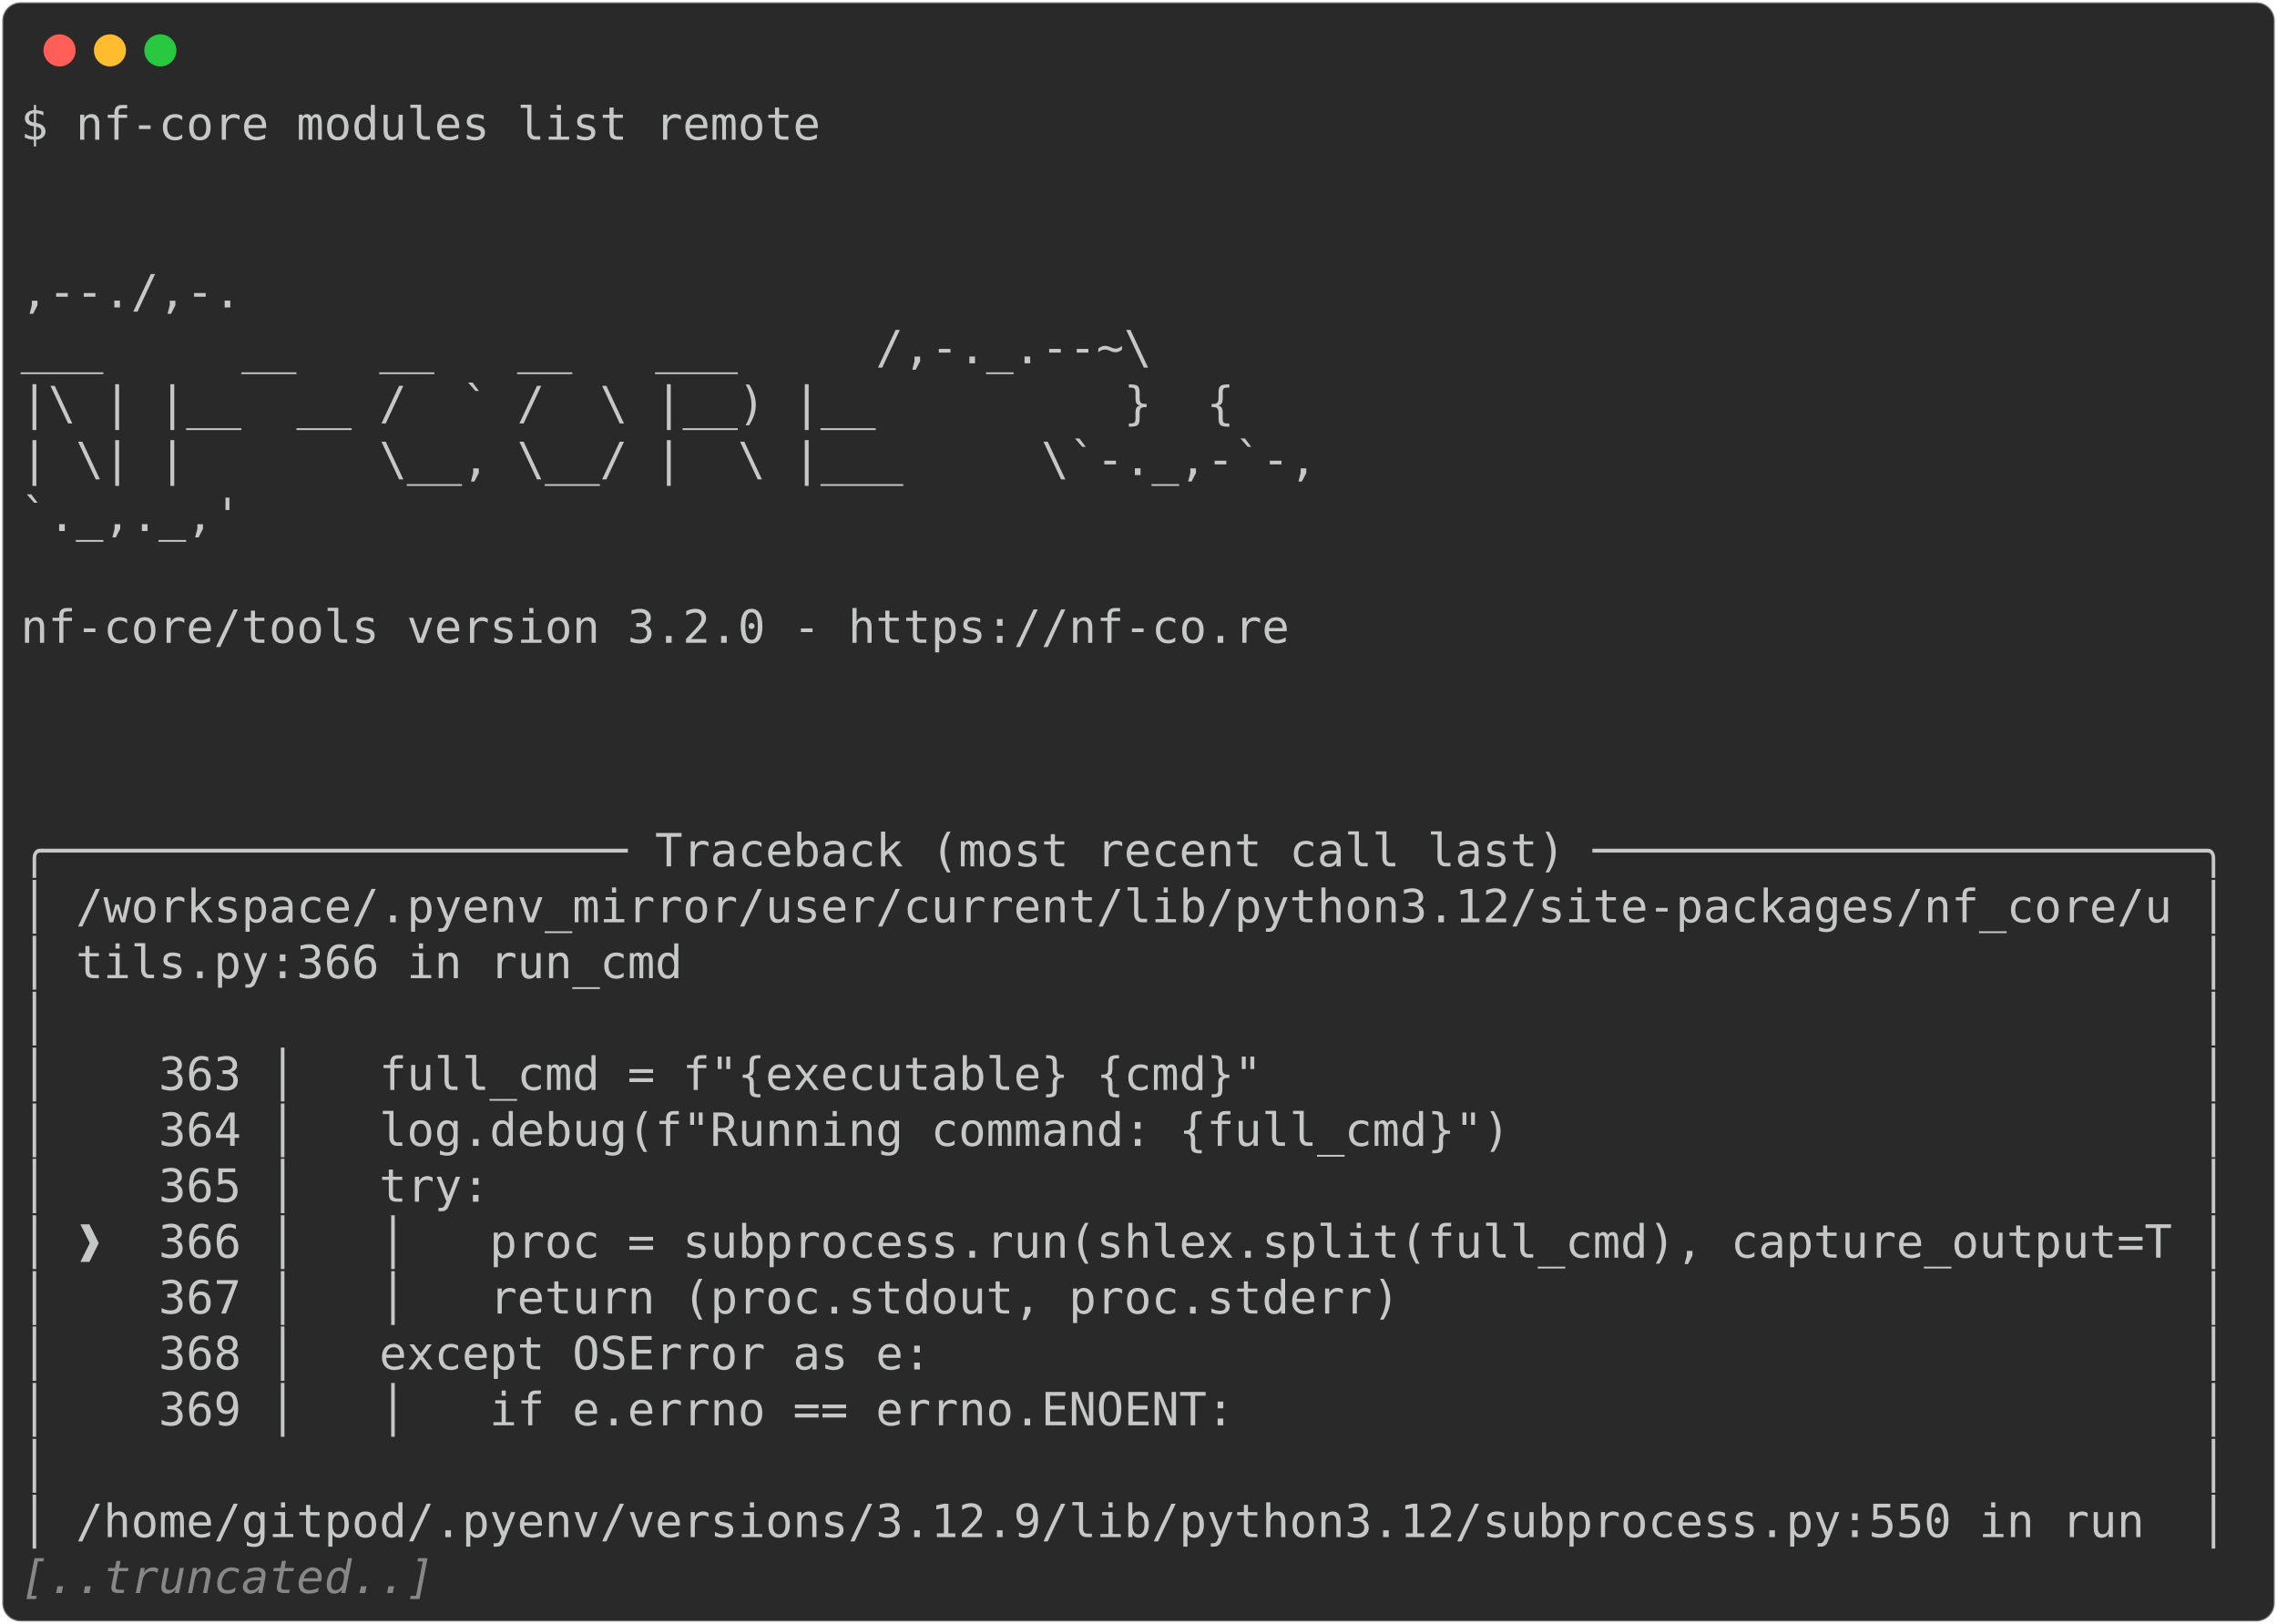
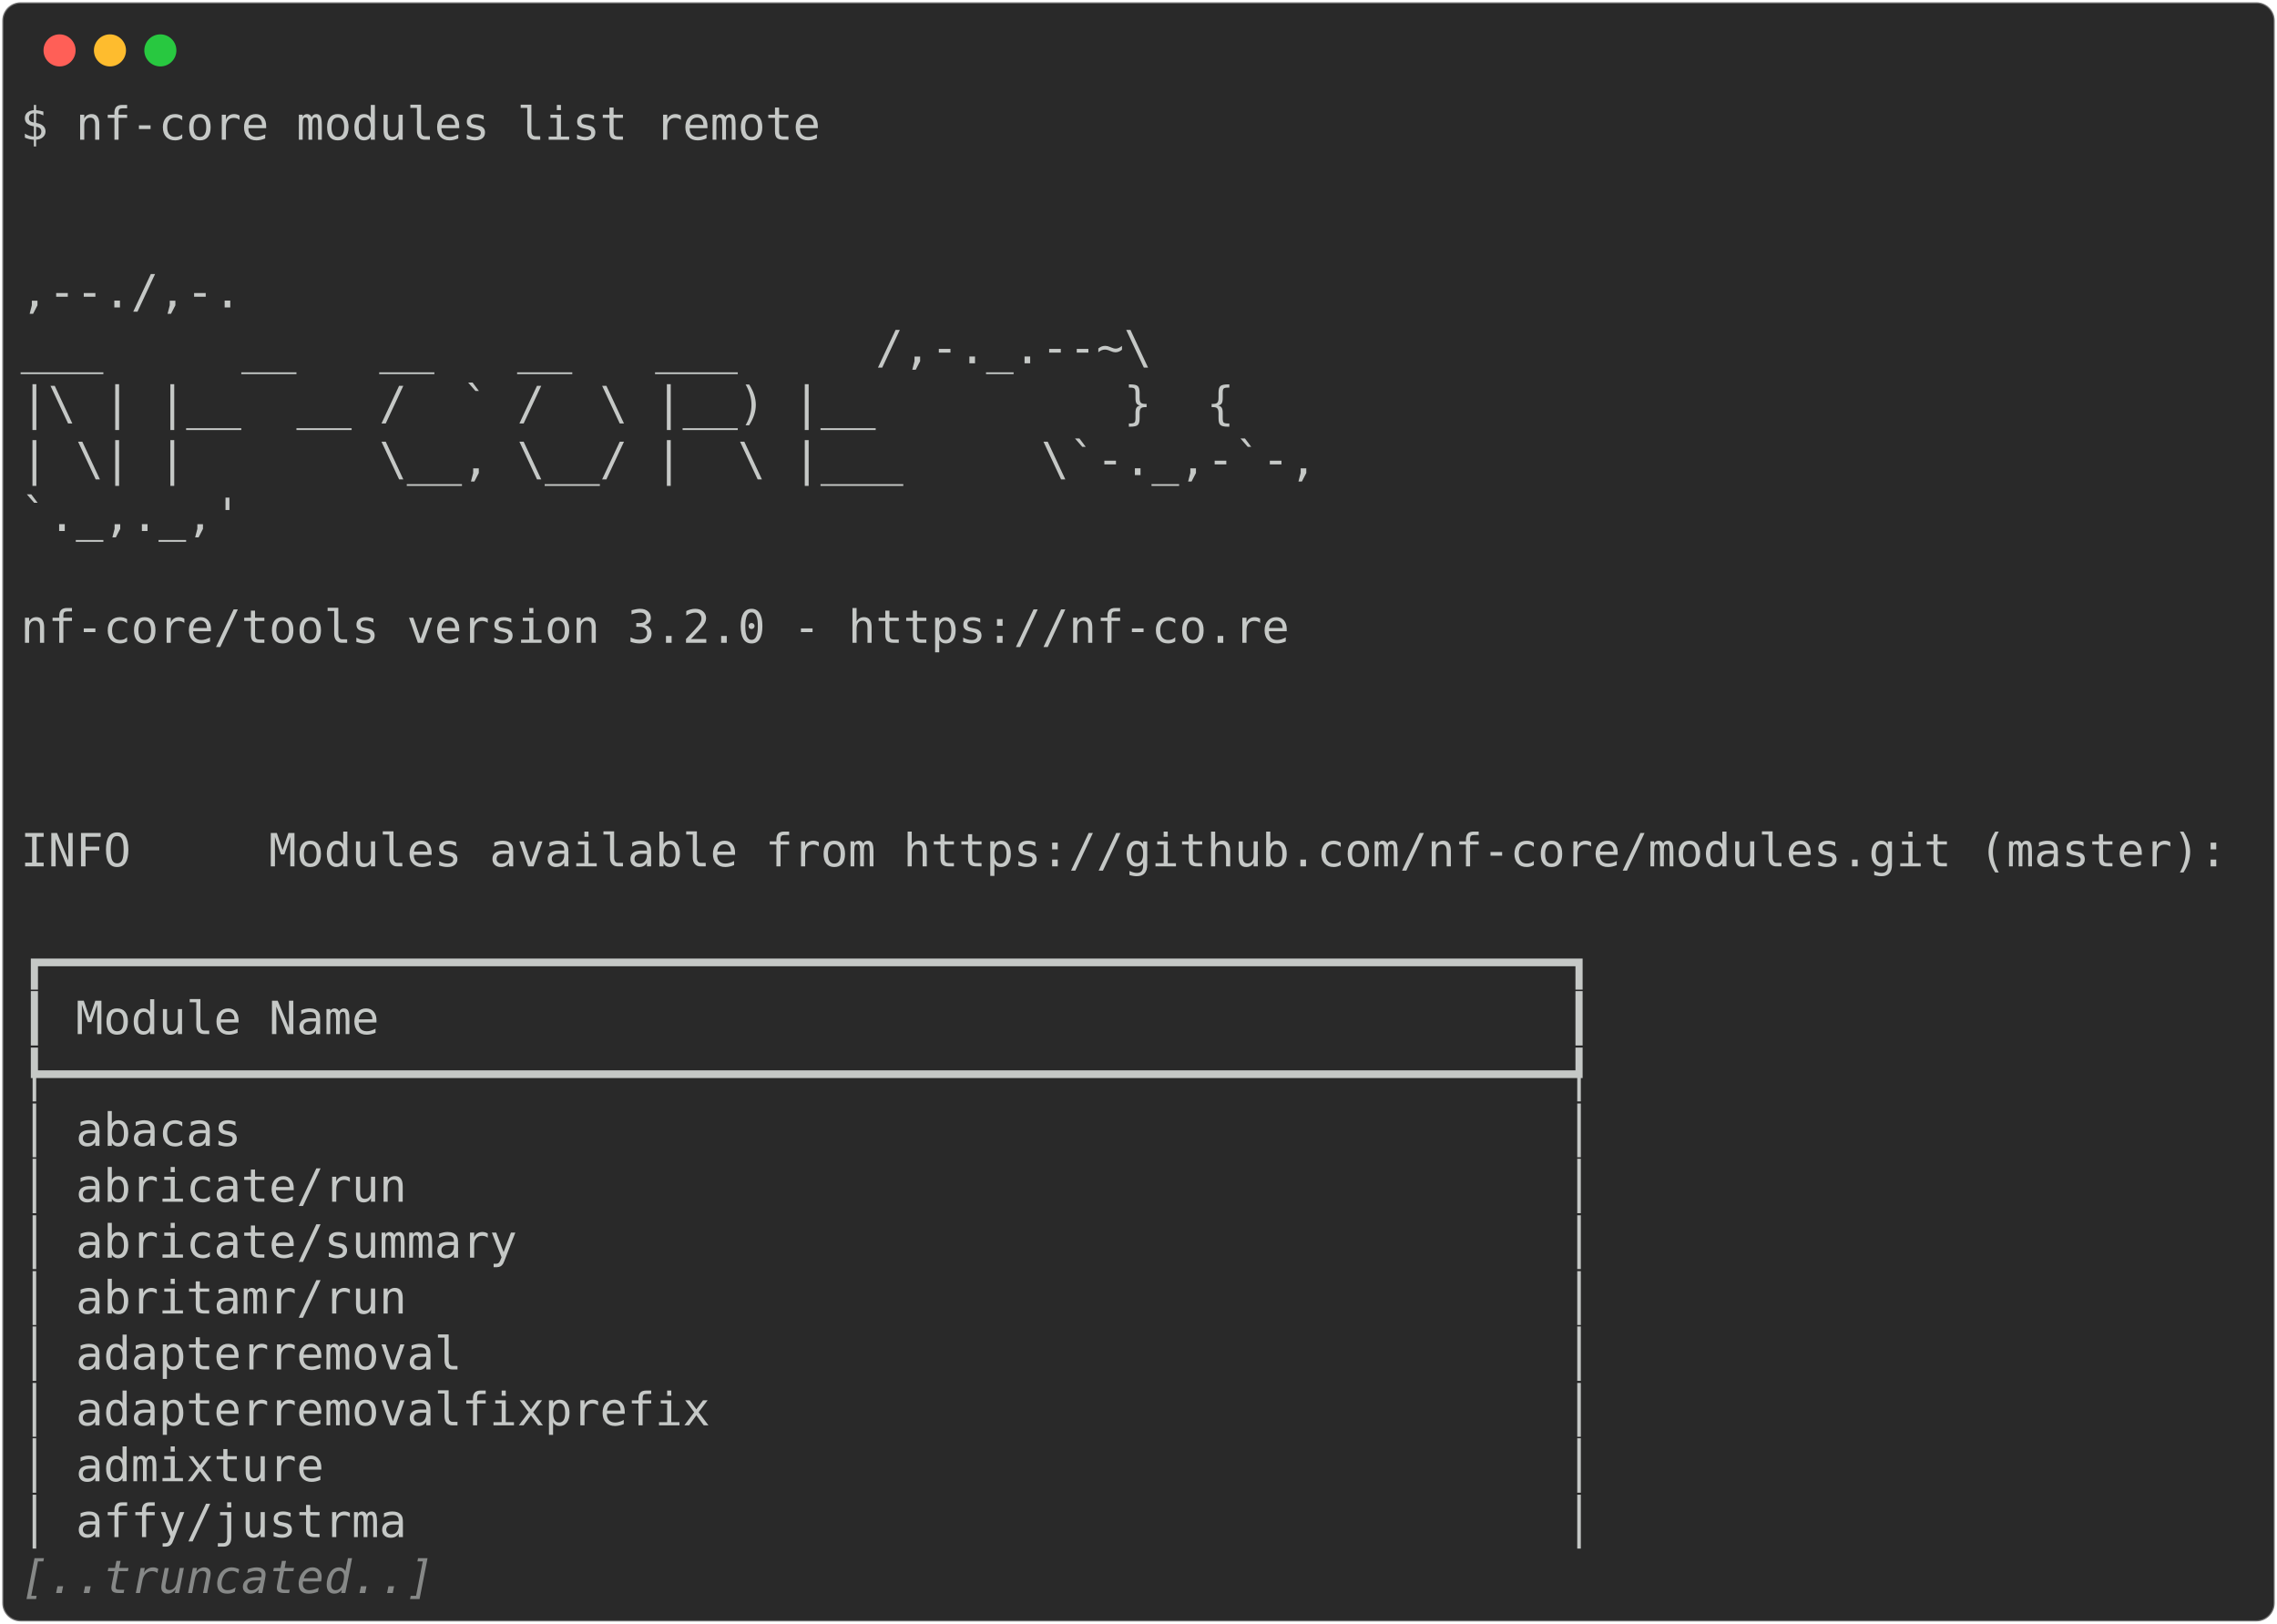
<svg xmlns="http://www.w3.org/2000/svg" class="rich-terminal" viewBox="0 0 994 708.8">
  <style>

    @font-face {
        font-family: "Fira Code";
        src: local("FiraCode-Regular"),
                url("https://cdnjs.cloudflare.com/ajax/libs/firacode/6.2.0/woff2/FiraCode-Regular.woff2") format("woff2"),
                url("https://cdnjs.cloudflare.com/ajax/libs/firacode/6.2.0/woff/FiraCode-Regular.woff") format("woff");
        font-style: normal;
        font-weight: 400;
    }
    @font-face {
        font-family: "Fira Code";
        src: local("FiraCode-Bold"),
                url("https://cdnjs.cloudflare.com/ajax/libs/firacode/6.2.0/woff2/FiraCode-Bold.woff2") format("woff2"),
                url("https://cdnjs.cloudflare.com/ajax/libs/firacode/6.2.0/woff/FiraCode-Bold.woff") format("woff");
        font-style: bold;
        font-weight: 700;
    }

-     .terminal-567519366-matrix {
+     .terminal-772977701-matrix {
        font-family: Fira Code, monospace;
        font-size: 20px;
        line-height: 24.4px;
        font-variant-east-asian: full-width;
    }

-     .terminal-567519366-title {
+     .terminal-772977701-title {
        font-size: 18px;
        font-weight: bold;
        font-family: arial;
    }

-     .terminal-567519366-r1 { fill: #c5c8c6 }
- .terminal-567519366-r2 { fill: #868887;font-style: italic; }
+     .terminal-772977701-r1 { fill: #c5c8c6 }
+ .terminal-772977701-r2 { fill: #868887;font-style: italic; }
    </style>
  <defs>
-     <clipPath id="terminal-567519366-clip-terminal">
+     <clipPath id="terminal-772977701-clip-terminal">
      <rect x="0" y="0" width="975.0" height="657.8" />
    </clipPath>
-     <clipPath id="terminal-567519366-line-0">
+     <clipPath id="terminal-772977701-line-0">
      <rect x="0" y="1.5" width="976" height="24.65" />
    </clipPath>
-     <clipPath id="terminal-567519366-line-1">
+     <clipPath id="terminal-772977701-line-1">
      <rect x="0" y="25.9" width="976" height="24.65" />
    </clipPath>
-     <clipPath id="terminal-567519366-line-2">
+     <clipPath id="terminal-772977701-line-2">
      <rect x="0" y="50.3" width="976" height="24.65" />
    </clipPath>
-     <clipPath id="terminal-567519366-line-3">
+     <clipPath id="terminal-772977701-line-3">
      <rect x="0" y="74.7" width="976" height="24.65" />
    </clipPath>
-     <clipPath id="terminal-567519366-line-4">
+     <clipPath id="terminal-772977701-line-4">
      <rect x="0" y="99.1" width="976" height="24.65" />
    </clipPath>
-     <clipPath id="terminal-567519366-line-5">
+     <clipPath id="terminal-772977701-line-5">
      <rect x="0" y="123.5" width="976" height="24.65" />
    </clipPath>
-     <clipPath id="terminal-567519366-line-6">
+     <clipPath id="terminal-772977701-line-6">
      <rect x="0" y="147.9" width="976" height="24.65" />
    </clipPath>
-     <clipPath id="terminal-567519366-line-7">
+     <clipPath id="terminal-772977701-line-7">
      <rect x="0" y="172.3" width="976" height="24.65" />
    </clipPath>
-     <clipPath id="terminal-567519366-line-8">
+     <clipPath id="terminal-772977701-line-8">
      <rect x="0" y="196.7" width="976" height="24.65" />
    </clipPath>
-     <clipPath id="terminal-567519366-line-9">
+     <clipPath id="terminal-772977701-line-9">
      <rect x="0" y="221.1" width="976" height="24.65" />
    </clipPath>
-     <clipPath id="terminal-567519366-line-10">
+     <clipPath id="terminal-772977701-line-10">
      <rect x="0" y="245.5" width="976" height="24.65" />
    </clipPath>
-     <clipPath id="terminal-567519366-line-11">
+     <clipPath id="terminal-772977701-line-11">
      <rect x="0" y="269.9" width="976" height="24.65" />
    </clipPath>
-     <clipPath id="terminal-567519366-line-12">
+     <clipPath id="terminal-772977701-line-12">
      <rect x="0" y="294.3" width="976" height="24.65" />
    </clipPath>
-     <clipPath id="terminal-567519366-line-13">
+     <clipPath id="terminal-772977701-line-13">
      <rect x="0" y="318.7" width="976" height="24.65" />
    </clipPath>
-     <clipPath id="terminal-567519366-line-14">
+     <clipPath id="terminal-772977701-line-14">
      <rect x="0" y="343.1" width="976" height="24.65" />
    </clipPath>
-     <clipPath id="terminal-567519366-line-15">
+     <clipPath id="terminal-772977701-line-15">
      <rect x="0" y="367.5" width="976" height="24.65" />
    </clipPath>
-     <clipPath id="terminal-567519366-line-16">
+     <clipPath id="terminal-772977701-line-16">
      <rect x="0" y="391.9" width="976" height="24.65" />
    </clipPath>
-     <clipPath id="terminal-567519366-line-17">
+     <clipPath id="terminal-772977701-line-17">
      <rect x="0" y="416.3" width="976" height="24.65" />
    </clipPath>
-     <clipPath id="terminal-567519366-line-18">
+     <clipPath id="terminal-772977701-line-18">
      <rect x="0" y="440.7" width="976" height="24.65" />
    </clipPath>
-     <clipPath id="terminal-567519366-line-19">
+     <clipPath id="terminal-772977701-line-19">
      <rect x="0" y="465.1" width="976" height="24.65" />
    </clipPath>
-     <clipPath id="terminal-567519366-line-20">
+     <clipPath id="terminal-772977701-line-20">
      <rect x="0" y="489.5" width="976" height="24.65" />
    </clipPath>
-     <clipPath id="terminal-567519366-line-21">
+     <clipPath id="terminal-772977701-line-21">
      <rect x="0" y="513.9" width="976" height="24.65" />
    </clipPath>
-     <clipPath id="terminal-567519366-line-22">
+     <clipPath id="terminal-772977701-line-22">
      <rect x="0" y="538.3" width="976" height="24.65" />
    </clipPath>
-     <clipPath id="terminal-567519366-line-23">
+     <clipPath id="terminal-772977701-line-23">
      <rect x="0" y="562.7" width="976" height="24.65" />
    </clipPath>
-     <clipPath id="terminal-567519366-line-24">
+     <clipPath id="terminal-772977701-line-24">
      <rect x="0" y="587.1" width="976" height="24.65" />
    </clipPath>
-     <clipPath id="terminal-567519366-line-25">
+     <clipPath id="terminal-772977701-line-25">
      <rect x="0" y="611.5" width="976" height="24.65" />
    </clipPath>
  </defs>
  <rect fill="#292929" stroke="rgba(255,255,255,0.35)" stroke-width="1" x="1" y="1" width="992" height="706.8" rx="8" />
  <g transform="translate(26,22)">
    <circle cx="0" cy="0" r="7" fill="#ff5f57" />
    <circle cx="22" cy="0" r="7" fill="#febc2e" />
    <circle cx="44" cy="0" r="7" fill="#28c840" />
  </g>
-   <g transform="translate(9, 41)" clip-path="url(#terminal-567519366-clip-terminal)">
-     <g class="terminal-567519366-matrix">
-       <text class="terminal-567519366-r1" x="0" y="20" textLength="353.8" clip-path="url(#terminal-567519366-line-0)">$ nf-core modules list remote</text>
-       <text class="terminal-567519366-r1" x="976" y="20" textLength="12.2" clip-path="url(#terminal-567519366-line-0)">
- </text>
-       <text class="terminal-567519366-r1" x="976" y="44.4" textLength="12.2" clip-path="url(#terminal-567519366-line-1)">
- </text>
-       <text class="terminal-567519366-r1" x="976" y="68.8" textLength="12.2" clip-path="url(#terminal-567519366-line-2)">
- </text>
-       <text class="terminal-567519366-r1" x="0" y="93.2" textLength="610" clip-path="url(#terminal-567519366-line-3)">                                          ,--./,-.</text>
-       <text class="terminal-567519366-r1" x="976" y="93.2" textLength="12.2" clip-path="url(#terminal-567519366-line-3)">
- </text>
-       <text class="terminal-567519366-r1" x="0" y="117.6" textLength="634.4" clip-path="url(#terminal-567519366-line-4)">          ___     __   __   __   ___     /,-._.--~\ </text>
-       <text class="terminal-567519366-r1" x="976" y="117.6" textLength="12.2" clip-path="url(#terminal-567519366-line-4)">
- </text>
-       <text class="terminal-567519366-r1" x="0" y="142" textLength="585.6" clip-path="url(#terminal-567519366-line-5)">    |\ | |__  __ /  ` /  \ |__) |__         }  {</text>
-       <text class="terminal-567519366-r1" x="976" y="142" textLength="12.2" clip-path="url(#terminal-567519366-line-5)">
- </text>
-       <text class="terminal-567519366-r1" x="0" y="166.4" textLength="622.2" clip-path="url(#terminal-567519366-line-6)">    | \| |       \__, \__/ |  \ |___     \`-._,-`-,</text>
-       <text class="terminal-567519366-r1" x="976" y="166.4" textLength="12.2" clip-path="url(#terminal-567519366-line-6)">
- </text>
-       <text class="terminal-567519366-r1" x="0" y="190.8" textLength="610" clip-path="url(#terminal-567519366-line-7)">                                          `._,._,'</text>
-       <text class="terminal-567519366-r1" x="976" y="190.8" textLength="12.2" clip-path="url(#terminal-567519366-line-7)">
- </text>
-       <text class="terminal-567519366-r1" x="976" y="215.2" textLength="12.2" clip-path="url(#terminal-567519366-line-8)">
- </text>
-       <text class="terminal-567519366-r1" x="0" y="239.6" textLength="610" clip-path="url(#terminal-567519366-line-9)">    nf-core/tools version 3.2.0 - https://nf-co.re</text>
-       <text class="terminal-567519366-r1" x="976" y="239.6" textLength="12.2" clip-path="url(#terminal-567519366-line-9)">
- </text>
-       <text class="terminal-567519366-r1" x="976" y="264" textLength="12.2" clip-path="url(#terminal-567519366-line-10)">
- </text>
-       <text class="terminal-567519366-r1" x="976" y="288.4" textLength="12.2" clip-path="url(#terminal-567519366-line-11)">
- </text>
-       <text class="terminal-567519366-r1" x="976" y="312.8" textLength="12.2" clip-path="url(#terminal-567519366-line-12)">
- </text>
-       <text class="terminal-567519366-r1" x="0" y="337.2" textLength="976" clip-path="url(#terminal-567519366-line-13)">╭───────────────────── Traceback (most recent call last) ──────────────────────╮</text>
-       <text class="terminal-567519366-r1" x="976" y="337.2" textLength="12.2" clip-path="url(#terminal-567519366-line-13)">
- </text>
-       <text class="terminal-567519366-r1" x="0" y="361.6" textLength="976" clip-path="url(#terminal-567519366-line-14)">│ /workspace/.pyenv_mirror/user/current/lib/python3.12/site-packages/nf_core/u │</text>
-       <text class="terminal-567519366-r1" x="976" y="361.6" textLength="12.2" clip-path="url(#terminal-567519366-line-14)">
- </text>
-       <text class="terminal-567519366-r1" x="0" y="386" textLength="976" clip-path="url(#terminal-567519366-line-15)">│ tils.py:366 in run_cmd                                                       │</text>
-       <text class="terminal-567519366-r1" x="976" y="386" textLength="12.2" clip-path="url(#terminal-567519366-line-15)">
- </text>
-       <text class="terminal-567519366-r1" x="0" y="410.4" textLength="976" clip-path="url(#terminal-567519366-line-16)">│                                                                              │</text>
-       <text class="terminal-567519366-r1" x="976" y="410.4" textLength="12.2" clip-path="url(#terminal-567519366-line-16)">
- </text>
-       <text class="terminal-567519366-r1" x="0" y="434.8" textLength="976" clip-path="url(#terminal-567519366-line-17)">│    363 │   full_cmd = f"{executable} {cmd}"                                  │</text>
-       <text class="terminal-567519366-r1" x="976" y="434.8" textLength="12.2" clip-path="url(#terminal-567519366-line-17)">
- </text>
-       <text class="terminal-567519366-r1" x="0" y="459.2" textLength="976" clip-path="url(#terminal-567519366-line-18)">│    364 │   log.debug(f"Running command: {full_cmd}")                         │</text>
-       <text class="terminal-567519366-r1" x="976" y="459.2" textLength="12.2" clip-path="url(#terminal-567519366-line-18)">
- </text>
-       <text class="terminal-567519366-r1" x="0" y="483.6" textLength="976" clip-path="url(#terminal-567519366-line-19)">│    365 │   try:                                                              │</text>
-       <text class="terminal-567519366-r1" x="976" y="483.6" textLength="12.2" clip-path="url(#terminal-567519366-line-19)">
- </text>
-       <text class="terminal-567519366-r1" x="0" y="508" textLength="976" clip-path="url(#terminal-567519366-line-20)">│ ❱  366 │   │   proc = subprocess.run(shlex.split(full_cmd), capture_output=T │</text>
-       <text class="terminal-567519366-r1" x="976" y="508" textLength="12.2" clip-path="url(#terminal-567519366-line-20)">
- </text>
-       <text class="terminal-567519366-r1" x="0" y="532.4" textLength="976" clip-path="url(#terminal-567519366-line-21)">│    367 │   │   return (proc.stdout, proc.stderr)                             │</text>
-       <text class="terminal-567519366-r1" x="976" y="532.4" textLength="12.2" clip-path="url(#terminal-567519366-line-21)">
- </text>
-       <text class="terminal-567519366-r1" x="0" y="556.8" textLength="976" clip-path="url(#terminal-567519366-line-22)">│    368 │   except OSError as e:                                              │</text>
-       <text class="terminal-567519366-r1" x="976" y="556.8" textLength="12.2" clip-path="url(#terminal-567519366-line-22)">
- </text>
-       <text class="terminal-567519366-r1" x="0" y="581.2" textLength="976" clip-path="url(#terminal-567519366-line-23)">│    369 │   │   if e.errno == errno.ENOENT:                                   │</text>
-       <text class="terminal-567519366-r1" x="976" y="581.2" textLength="12.2" clip-path="url(#terminal-567519366-line-23)">
- </text>
-       <text class="terminal-567519366-r1" x="0" y="605.6" textLength="976" clip-path="url(#terminal-567519366-line-24)">│                                                                              │</text>
-       <text class="terminal-567519366-r1" x="976" y="605.6" textLength="12.2" clip-path="url(#terminal-567519366-line-24)">
- </text>
-       <text class="terminal-567519366-r1" x="0" y="630" textLength="976" clip-path="url(#terminal-567519366-line-25)">│ /home/gitpod/.pyenv/versions/3.12.9/lib/python3.12/subprocess.py:550 in run  │</text>
-       <text class="terminal-567519366-r1" x="976" y="630" textLength="12.2" clip-path="url(#terminal-567519366-line-25)">
- </text>
-       <text class="terminal-567519366-r2" x="0" y="654.4" textLength="183" clip-path="url(#terminal-567519366-line-26)">[..truncated..]</text>
-       <text class="terminal-567519366-r1" x="976" y="654.4" textLength="12.2" clip-path="url(#terminal-567519366-line-26)">
+   <g transform="translate(9, 41)" clip-path="url(#terminal-772977701-clip-terminal)">
+     <g class="terminal-772977701-matrix">
+       <text class="terminal-772977701-r1" x="0" y="20" textLength="353.8" clip-path="url(#terminal-772977701-line-0)">$ nf-core modules list remote</text>
+       <text class="terminal-772977701-r1" x="976" y="20" textLength="12.2" clip-path="url(#terminal-772977701-line-0)">
+ </text>
+       <text class="terminal-772977701-r1" x="976" y="44.4" textLength="12.2" clip-path="url(#terminal-772977701-line-1)">
+ </text>
+       <text class="terminal-772977701-r1" x="976" y="68.8" textLength="12.2" clip-path="url(#terminal-772977701-line-2)">
+ </text>
+       <text class="terminal-772977701-r1" x="0" y="93.2" textLength="610" clip-path="url(#terminal-772977701-line-3)">                                          ,--./,-.</text>
+       <text class="terminal-772977701-r1" x="976" y="93.2" textLength="12.2" clip-path="url(#terminal-772977701-line-3)">
+ </text>
+       <text class="terminal-772977701-r1" x="0" y="117.6" textLength="634.4" clip-path="url(#terminal-772977701-line-4)">          ___     __   __   __   ___     /,-._.--~\ </text>
+       <text class="terminal-772977701-r1" x="976" y="117.6" textLength="12.2" clip-path="url(#terminal-772977701-line-4)">
+ </text>
+       <text class="terminal-772977701-r1" x="0" y="142" textLength="585.6" clip-path="url(#terminal-772977701-line-5)">    |\ | |__  __ /  ` /  \ |__) |__         }  {</text>
+       <text class="terminal-772977701-r1" x="976" y="142" textLength="12.2" clip-path="url(#terminal-772977701-line-5)">
+ </text>
+       <text class="terminal-772977701-r1" x="0" y="166.4" textLength="622.2" clip-path="url(#terminal-772977701-line-6)">    | \| |       \__, \__/ |  \ |___     \`-._,-`-,</text>
+       <text class="terminal-772977701-r1" x="976" y="166.4" textLength="12.2" clip-path="url(#terminal-772977701-line-6)">
+ </text>
+       <text class="terminal-772977701-r1" x="0" y="190.8" textLength="610" clip-path="url(#terminal-772977701-line-7)">                                          `._,._,'</text>
+       <text class="terminal-772977701-r1" x="976" y="190.8" textLength="12.2" clip-path="url(#terminal-772977701-line-7)">
+ </text>
+       <text class="terminal-772977701-r1" x="976" y="215.2" textLength="12.2" clip-path="url(#terminal-772977701-line-8)">
+ </text>
+       <text class="terminal-772977701-r1" x="0" y="239.6" textLength="610" clip-path="url(#terminal-772977701-line-9)">    nf-core/tools version 3.2.0 - https://nf-co.re</text>
+       <text class="terminal-772977701-r1" x="976" y="239.6" textLength="12.2" clip-path="url(#terminal-772977701-line-9)">
+ </text>
+       <text class="terminal-772977701-r1" x="976" y="264" textLength="12.2" clip-path="url(#terminal-772977701-line-10)">
+ </text>
+       <text class="terminal-772977701-r1" x="976" y="288.4" textLength="12.2" clip-path="url(#terminal-772977701-line-11)">
+ </text>
+       <text class="terminal-772977701-r1" x="976" y="312.8" textLength="12.2" clip-path="url(#terminal-772977701-line-12)">
+ </text>
+       <text class="terminal-772977701-r1" x="0" y="337.2" textLength="976" clip-path="url(#terminal-772977701-line-13)">INFO     Modules available from https://github.com/nf-core/modules.git (master):</text>
+       <text class="terminal-772977701-r1" x="976" y="337.2" textLength="12.2" clip-path="url(#terminal-772977701-line-13)">
+ </text>
+       <text class="terminal-772977701-r1" x="976" y="361.6" textLength="12.2" clip-path="url(#terminal-772977701-line-14)">
+ </text>
+       <text class="terminal-772977701-r1" x="0" y="386" textLength="695.4" clip-path="url(#terminal-772977701-line-15)">┏━━━━━━━━━━━━━━━━━━━━━━━━━━━━━━━━━━━━━━━━━━━━━━━━━━━━━━━┓</text>
+       <text class="terminal-772977701-r1" x="976" y="386" textLength="12.2" clip-path="url(#terminal-772977701-line-15)">
+ </text>
+       <text class="terminal-772977701-r1" x="0" y="410.4" textLength="695.4" clip-path="url(#terminal-772977701-line-16)">┃ Module Name                                           ┃</text>
+       <text class="terminal-772977701-r1" x="976" y="410.4" textLength="12.2" clip-path="url(#terminal-772977701-line-16)">
+ </text>
+       <text class="terminal-772977701-r1" x="0" y="434.8" textLength="695.4" clip-path="url(#terminal-772977701-line-17)">┡━━━━━━━━━━━━━━━━━━━━━━━━━━━━━━━━━━━━━━━━━━━━━━━━━━━━━━━┩</text>
+       <text class="terminal-772977701-r1" x="976" y="434.8" textLength="12.2" clip-path="url(#terminal-772977701-line-17)">
+ </text>
+       <text class="terminal-772977701-r1" x="0" y="459.2" textLength="695.4" clip-path="url(#terminal-772977701-line-18)">│ abacas                                                │</text>
+       <text class="terminal-772977701-r1" x="976" y="459.2" textLength="12.2" clip-path="url(#terminal-772977701-line-18)">
+ </text>
+       <text class="terminal-772977701-r1" x="0" y="483.6" textLength="695.4" clip-path="url(#terminal-772977701-line-19)">│ abricate/run                                          │</text>
+       <text class="terminal-772977701-r1" x="976" y="483.6" textLength="12.2" clip-path="url(#terminal-772977701-line-19)">
+ </text>
+       <text class="terminal-772977701-r1" x="0" y="508" textLength="695.4" clip-path="url(#terminal-772977701-line-20)">│ abricate/summary                                      │</text>
+       <text class="terminal-772977701-r1" x="976" y="508" textLength="12.2" clip-path="url(#terminal-772977701-line-20)">
+ </text>
+       <text class="terminal-772977701-r1" x="0" y="532.4" textLength="695.4" clip-path="url(#terminal-772977701-line-21)">│ abritamr/run                                          │</text>
+       <text class="terminal-772977701-r1" x="976" y="532.4" textLength="12.2" clip-path="url(#terminal-772977701-line-21)">
+ </text>
+       <text class="terminal-772977701-r1" x="0" y="556.8" textLength="695.4" clip-path="url(#terminal-772977701-line-22)">│ adapterremoval                                        │</text>
+       <text class="terminal-772977701-r1" x="976" y="556.8" textLength="12.2" clip-path="url(#terminal-772977701-line-22)">
+ </text>
+       <text class="terminal-772977701-r1" x="0" y="581.2" textLength="695.4" clip-path="url(#terminal-772977701-line-23)">│ adapterremovalfixprefix                               │</text>
+       <text class="terminal-772977701-r1" x="976" y="581.2" textLength="12.2" clip-path="url(#terminal-772977701-line-23)">
+ </text>
+       <text class="terminal-772977701-r1" x="0" y="605.6" textLength="695.4" clip-path="url(#terminal-772977701-line-24)">│ admixture                                             │</text>
+       <text class="terminal-772977701-r1" x="976" y="605.6" textLength="12.2" clip-path="url(#terminal-772977701-line-24)">
+ </text>
+       <text class="terminal-772977701-r1" x="0" y="630" textLength="695.4" clip-path="url(#terminal-772977701-line-25)">│ affy/justrma                                          │</text>
+       <text class="terminal-772977701-r1" x="976" y="630" textLength="12.2" clip-path="url(#terminal-772977701-line-25)">
+ </text>
+       <text class="terminal-772977701-r2" x="0" y="654.4" textLength="183" clip-path="url(#terminal-772977701-line-26)">[..truncated..]</text>
+       <text class="terminal-772977701-r1" x="976" y="654.4" textLength="12.2" clip-path="url(#terminal-772977701-line-26)">
</text>
    </g>
  </g>
</svg>
